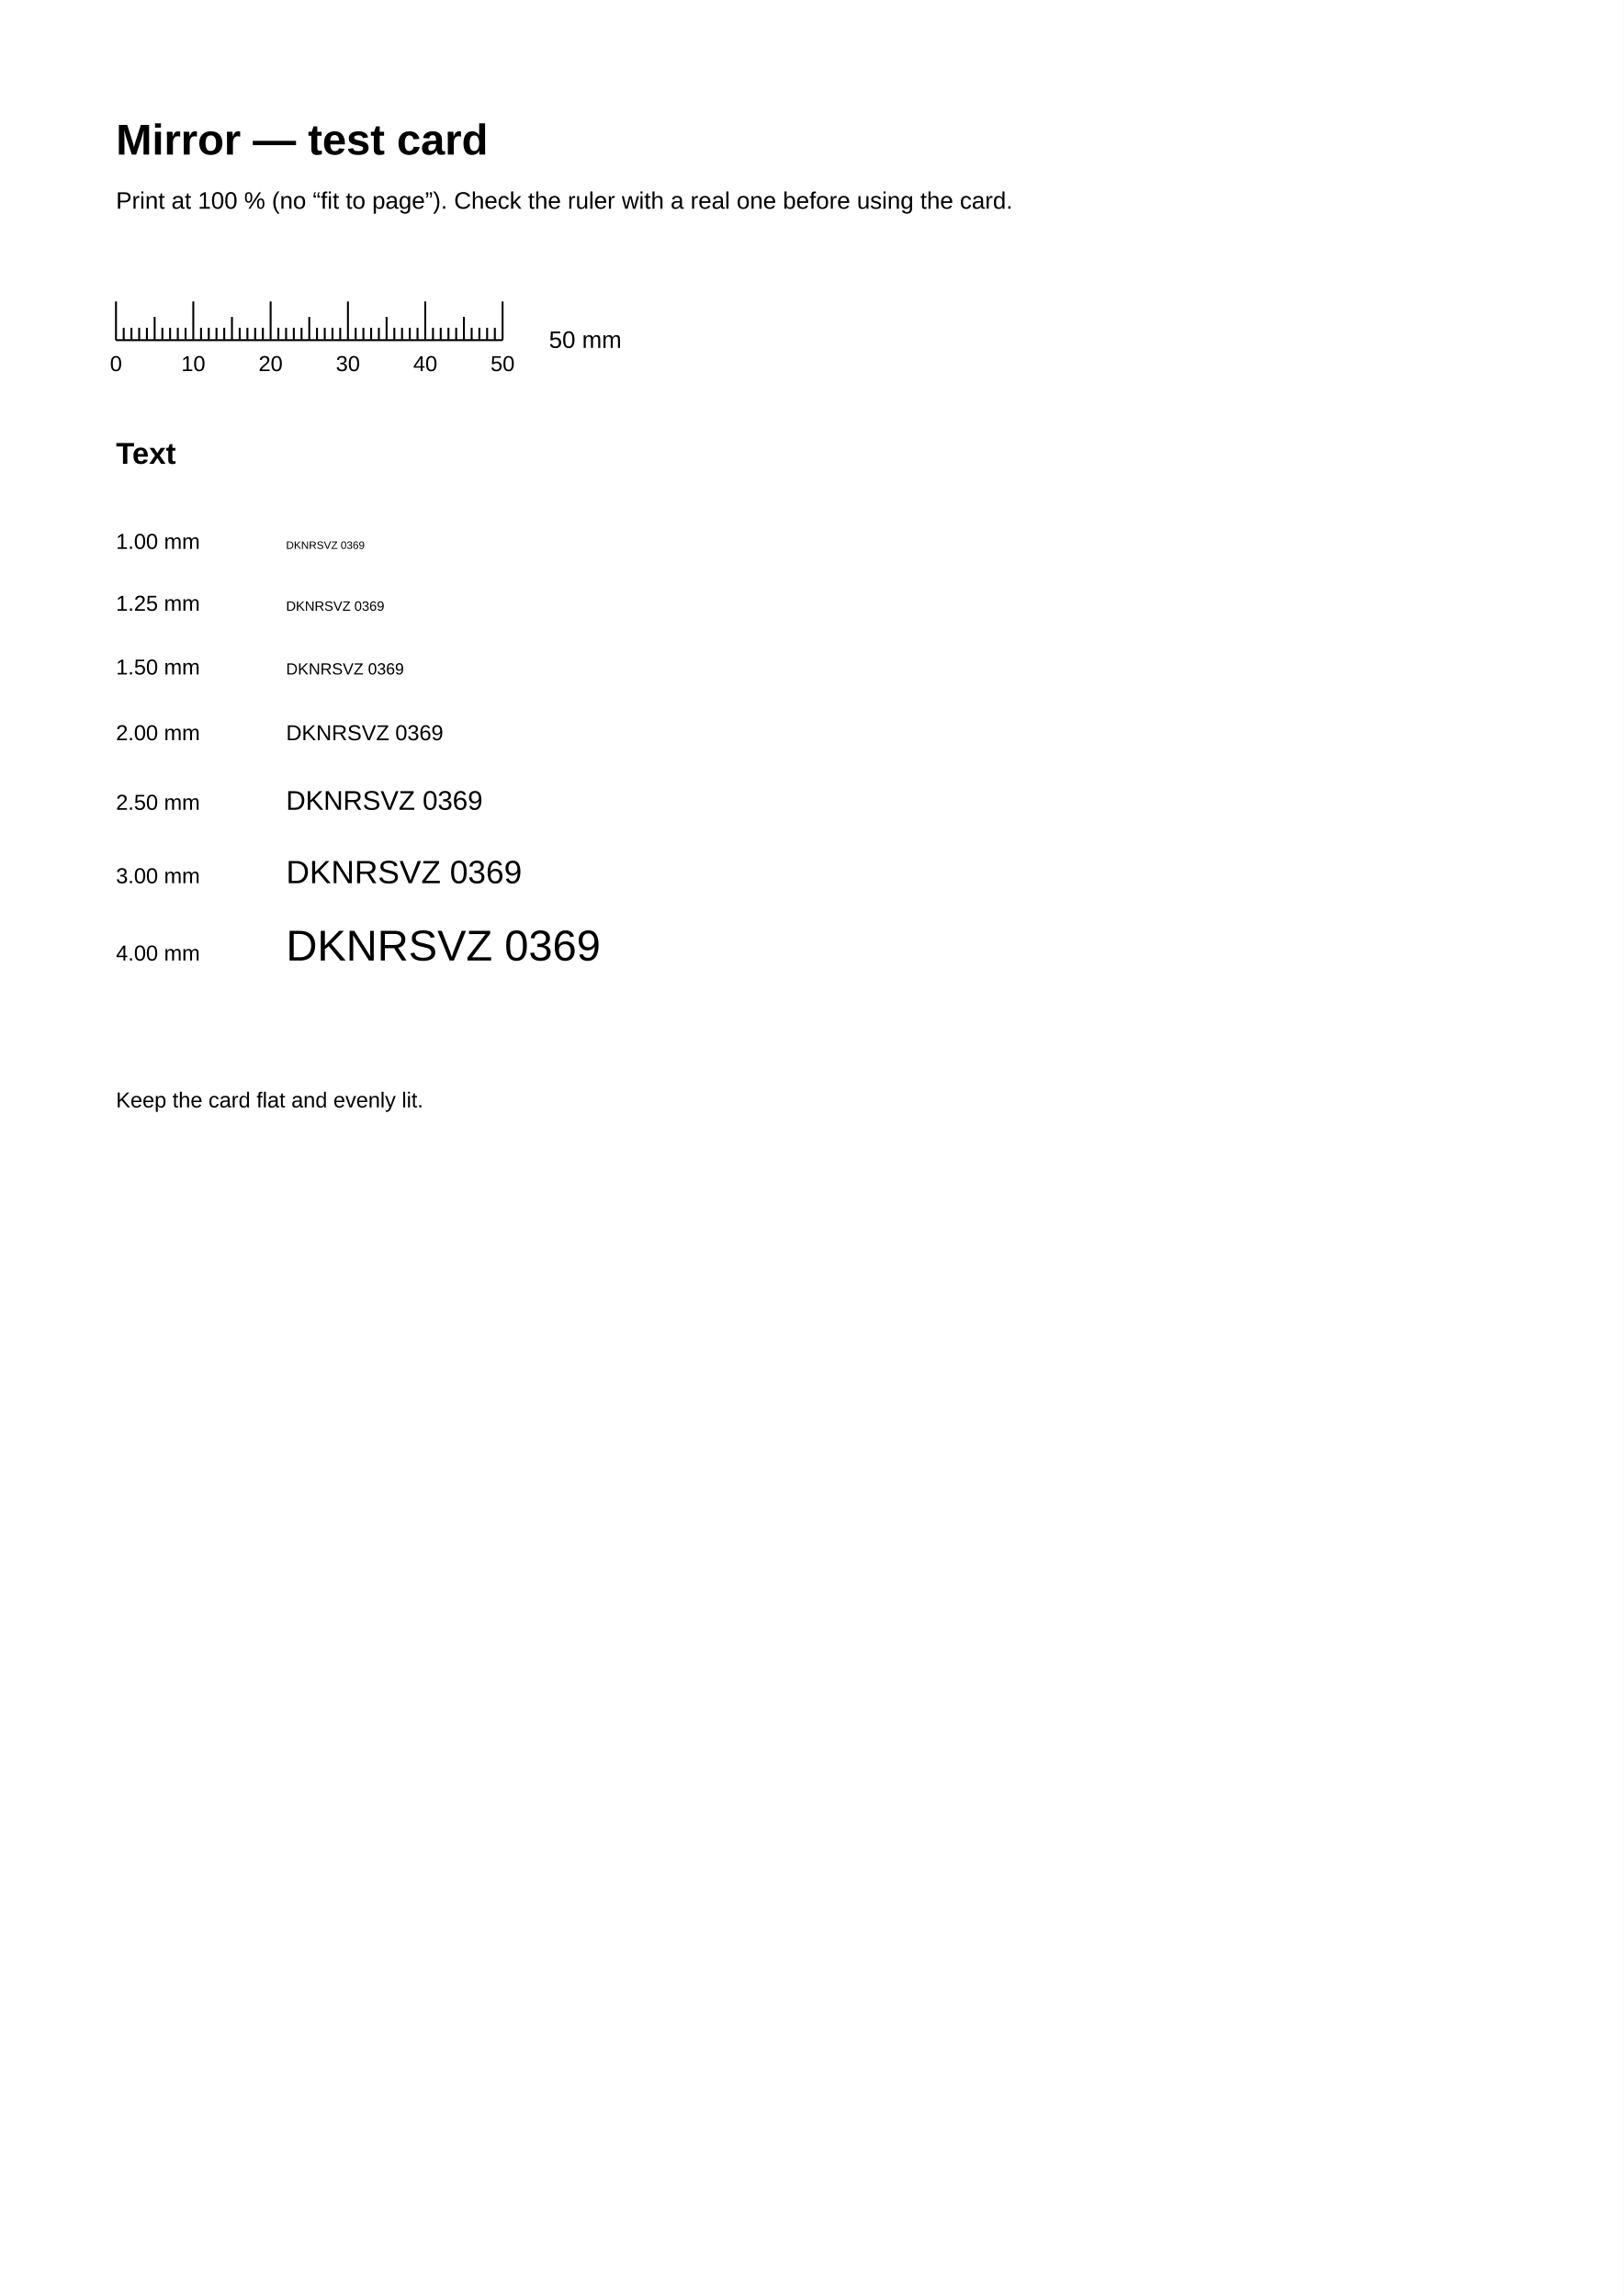
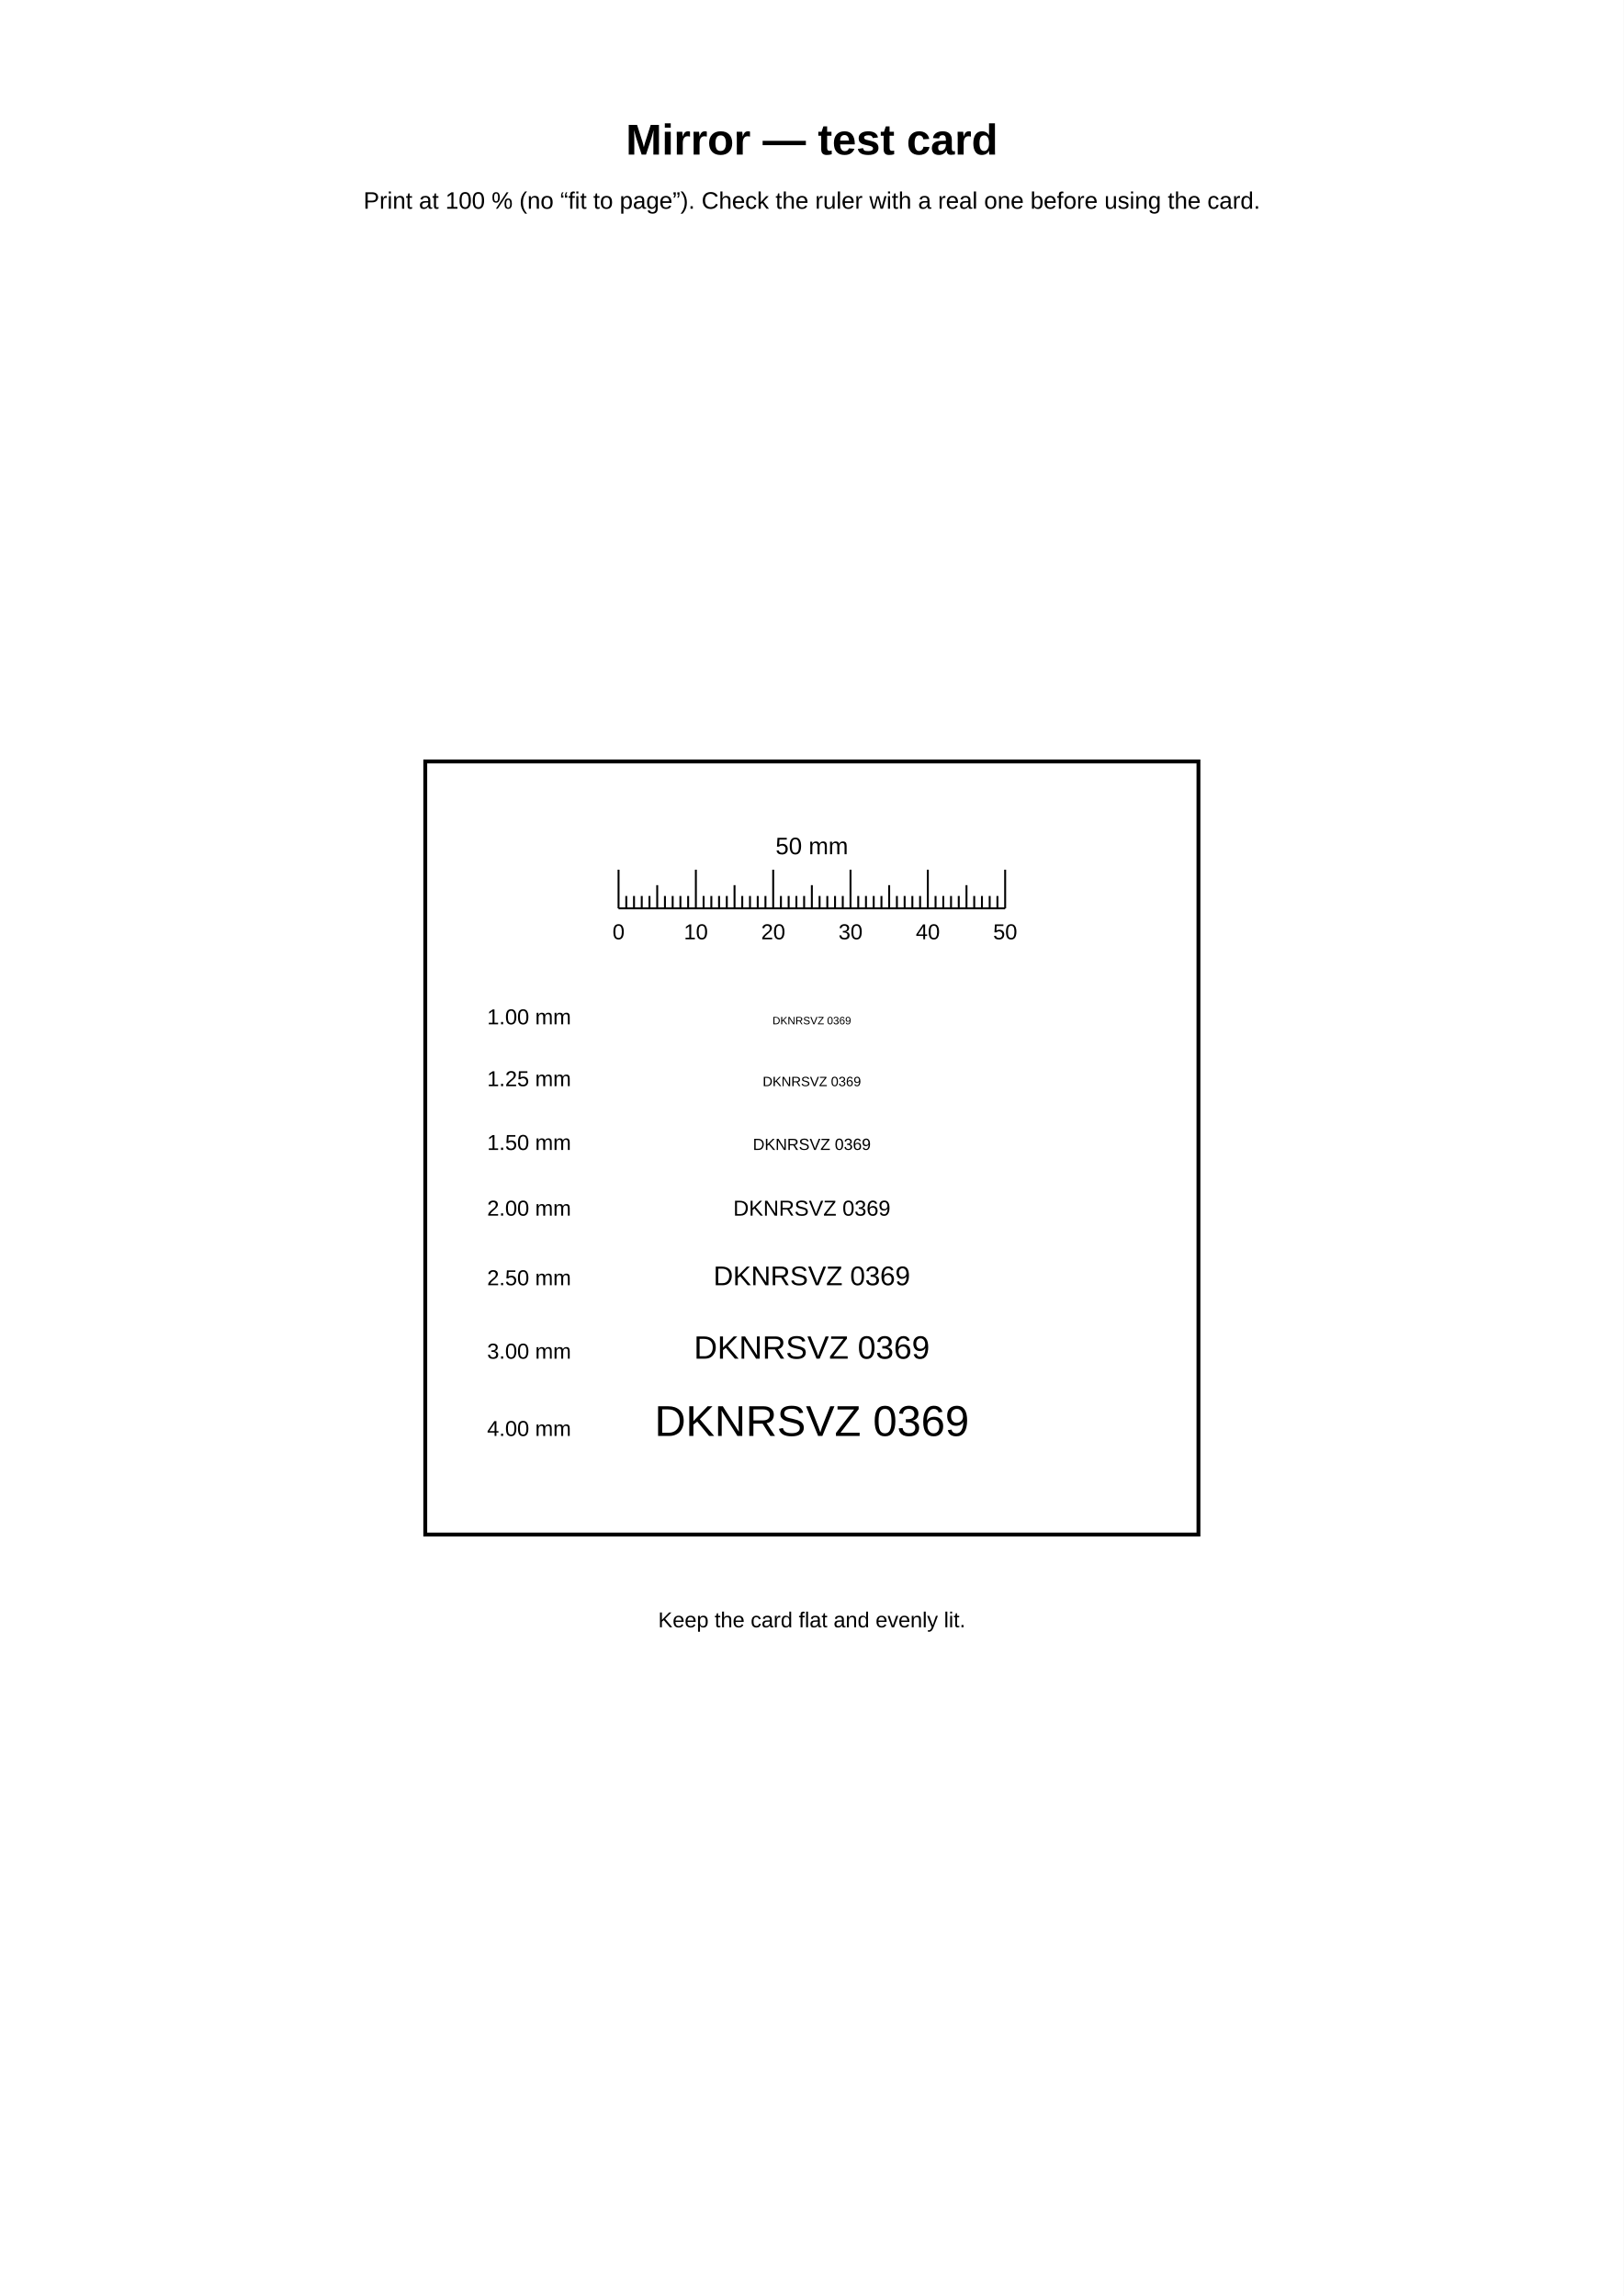
- <svg xmlns="http://www.w3.org/2000/svg" width="210.000mm" height="297.000mm" viewBox="0 0 210 297">
+ <svg xmlns="http://www.w3.org/2000/svg" width="210mm" height="297mm" viewBox="0 0 210 297">
  <rect width="210" height="297" fill="#ffffff" />
  <g fill="#000000">
-     <text x="15" y="20" font-family="Arial, Helvetica, sans-serif" font-size="5.587" font-weight="700">Mirror — test card</text>
-     <text x="15" y="27" font-family="Arial, Helvetica, sans-serif" font-size="3.073">Print at 100 % (no “fit to page”). Check the ruler with a real one before using the card.</text>
+     <text x="105" y="20" font-family="Arial, Helvetica, sans-serif" font-size="5.587" font-weight="700" text-anchor="middle">Mirror — test card</text>
+     <text x="105" y="27" font-family="Arial, Helvetica, sans-serif" font-size="3.073" text-anchor="middle">Print at 100 % (no “fit to page”). Check the ruler with a real one before using the card.</text>
+     <rect x="55" y="98.5" width="100" height="100" fill="none" stroke="#000000" stroke-width="0.5" />
+     <text x="105" y="110.5" font-family="Arial, Helvetica, sans-serif" font-size="3.073" text-anchor="middle">50 mm</text>
    <g stroke="#000000" stroke-width="0.25">
-       <line x1="15" y1="44" x2="65" y2="44" />
-       <line x1="15" y1="44" x2="15" y2="39" />
-       <line x1="16" y1="44" x2="16" y2="42.4" />
-       <line x1="17" y1="44" x2="17" y2="42.4" />
-       <line x1="18" y1="44" x2="18" y2="42.4" />
-       <line x1="19" y1="44" x2="19" y2="42.4" />
-       <line x1="20" y1="44" x2="20" y2="41" />
-       <line x1="21" y1="44" x2="21" y2="42.4" />
-       <line x1="22" y1="44" x2="22" y2="42.4" />
-       <line x1="23" y1="44" x2="23" y2="42.4" />
-       <line x1="24" y1="44" x2="24" y2="42.4" />
-       <line x1="25" y1="44" x2="25" y2="39" />
-       <line x1="26" y1="44" x2="26" y2="42.4" />
-       <line x1="27" y1="44" x2="27" y2="42.4" />
-       <line x1="28" y1="44" x2="28" y2="42.4" />
-       <line x1="29" y1="44" x2="29" y2="42.4" />
-       <line x1="30" y1="44" x2="30" y2="41" />
-       <line x1="31" y1="44" x2="31" y2="42.4" />
-       <line x1="32" y1="44" x2="32" y2="42.4" />
-       <line x1="33" y1="44" x2="33" y2="42.4" />
-       <line x1="34" y1="44" x2="34" y2="42.4" />
-       <line x1="35" y1="44" x2="35" y2="39" />
-       <line x1="36" y1="44" x2="36" y2="42.4" />
-       <line x1="37" y1="44" x2="37" y2="42.4" />
-       <line x1="38" y1="44" x2="38" y2="42.4" />
-       <line x1="39" y1="44" x2="39" y2="42.4" />
-       <line x1="40" y1="44" x2="40" y2="41" />
-       <line x1="41" y1="44" x2="41" y2="42.4" />
-       <line x1="42" y1="44" x2="42" y2="42.4" />
-       <line x1="43" y1="44" x2="43" y2="42.4" />
-       <line x1="44" y1="44" x2="44" y2="42.4" />
-       <line x1="45" y1="44" x2="45" y2="39" />
-       <line x1="46" y1="44" x2="46" y2="42.4" />
-       <line x1="47" y1="44" x2="47" y2="42.4" />
-       <line x1="48" y1="44" x2="48" y2="42.4" />
-       <line x1="49" y1="44" x2="49" y2="42.4" />
-       <line x1="50" y1="44" x2="50" y2="41" />
-       <line x1="51" y1="44" x2="51" y2="42.4" />
-       <line x1="52" y1="44" x2="52" y2="42.4" />
-       <line x1="53" y1="44" x2="53" y2="42.4" />
-       <line x1="54" y1="44" x2="54" y2="42.4" />
-       <line x1="55" y1="44" x2="55" y2="39" />
-       <line x1="56" y1="44" x2="56" y2="42.4" />
-       <line x1="57" y1="44" x2="57" y2="42.4" />
-       <line x1="58" y1="44" x2="58" y2="42.4" />
-       <line x1="59" y1="44" x2="59" y2="42.4" />
-       <line x1="60" y1="44" x2="60" y2="41" />
-       <line x1="61" y1="44" x2="61" y2="42.4" />
-       <line x1="62" y1="44" x2="62" y2="42.4" />
-       <line x1="63" y1="44" x2="63" y2="42.4" />
-       <line x1="64" y1="44" x2="64" y2="42.4" />
-       <line x1="65" y1="44" x2="65" y2="39" />
+       <line x1="80" y1="117.5" x2="130" y2="117.5" />
+       <line x1="80" y1="117.5" x2="80" y2="112.5" />
+       <line x1="81" y1="117.5" x2="81" y2="115.9" />
+       <line x1="82" y1="117.5" x2="82" y2="115.9" />
+       <line x1="83" y1="117.5" x2="83" y2="115.9" />
+       <line x1="84" y1="117.5" x2="84" y2="115.9" />
+       <line x1="85" y1="117.5" x2="85" y2="114.5" />
+       <line x1="86" y1="117.5" x2="86" y2="115.9" />
+       <line x1="87" y1="117.5" x2="87" y2="115.9" />
+       <line x1="88" y1="117.5" x2="88" y2="115.9" />
+       <line x1="89" y1="117.5" x2="89" y2="115.9" />
+       <line x1="90" y1="117.5" x2="90" y2="112.5" />
+       <line x1="91" y1="117.5" x2="91" y2="115.9" />
+       <line x1="92" y1="117.5" x2="92" y2="115.9" />
+       <line x1="93" y1="117.5" x2="93" y2="115.9" />
+       <line x1="94" y1="117.5" x2="94" y2="115.9" />
+       <line x1="95" y1="117.5" x2="95" y2="114.5" />
+       <line x1="96" y1="117.5" x2="96" y2="115.9" />
+       <line x1="97" y1="117.5" x2="97" y2="115.9" />
+       <line x1="98" y1="117.5" x2="98" y2="115.9" />
+       <line x1="99" y1="117.5" x2="99" y2="115.9" />
+       <line x1="100" y1="117.5" x2="100" y2="112.5" />
+       <line x1="101" y1="117.5" x2="101" y2="115.9" />
+       <line x1="102" y1="117.5" x2="102" y2="115.9" />
+       <line x1="103" y1="117.5" x2="103" y2="115.9" />
+       <line x1="104" y1="117.5" x2="104" y2="115.9" />
+       <line x1="105" y1="117.5" x2="105" y2="114.5" />
+       <line x1="106" y1="117.5" x2="106" y2="115.9" />
+       <line x1="107" y1="117.5" x2="107" y2="115.9" />
+       <line x1="108" y1="117.5" x2="108" y2="115.9" />
+       <line x1="109" y1="117.5" x2="109" y2="115.9" />
+       <line x1="110" y1="117.5" x2="110" y2="112.5" />
+       <line x1="111" y1="117.5" x2="111" y2="115.9" />
+       <line x1="112" y1="117.5" x2="112" y2="115.9" />
+       <line x1="113" y1="117.5" x2="113" y2="115.9" />
+       <line x1="114" y1="117.5" x2="114" y2="115.9" />
+       <line x1="115" y1="117.5" x2="115" y2="114.5" />
+       <line x1="116" y1="117.5" x2="116" y2="115.9" />
+       <line x1="117" y1="117.5" x2="117" y2="115.9" />
+       <line x1="118" y1="117.5" x2="118" y2="115.9" />
+       <line x1="119" y1="117.5" x2="119" y2="115.9" />
+       <line x1="120" y1="117.5" x2="120" y2="112.5" />
+       <line x1="121" y1="117.5" x2="121" y2="115.9" />
+       <line x1="122" y1="117.5" x2="122" y2="115.9" />
+       <line x1="123" y1="117.5" x2="123" y2="115.9" />
+       <line x1="124" y1="117.5" x2="124" y2="115.9" />
+       <line x1="125" y1="117.5" x2="125" y2="114.5" />
+       <line x1="126" y1="117.5" x2="126" y2="115.9" />
+       <line x1="127" y1="117.5" x2="127" y2="115.9" />
+       <line x1="128" y1="117.5" x2="128" y2="115.9" />
+       <line x1="129" y1="117.5" x2="129" y2="115.9" />
+       <line x1="130" y1="117.5" x2="130" y2="112.5" />
    </g>
-     <text x="15" y="48" font-family="Arial, Helvetica, sans-serif" font-size="2.793" text-anchor="middle">0</text>
-     <text x="25" y="48" font-family="Arial, Helvetica, sans-serif" font-size="2.793" text-anchor="middle">10</text>
-     <text x="35" y="48" font-family="Arial, Helvetica, sans-serif" font-size="2.793" text-anchor="middle">20</text>
-     <text x="45" y="48" font-family="Arial, Helvetica, sans-serif" font-size="2.793" text-anchor="middle">30</text>
-     <text x="55" y="48" font-family="Arial, Helvetica, sans-serif" font-size="2.793" text-anchor="middle">40</text>
-     <text x="65" y="48" font-family="Arial, Helvetica, sans-serif" font-size="2.793" text-anchor="middle">50</text>
-     <text x="71" y="45" font-family="Arial, Helvetica, sans-serif" font-size="3.073">50 mm</text>
-     <text x="15" y="60" font-family="Arial, Helvetica, sans-serif" font-size="3.911" font-weight="700">Text</text>
-     <text x="15" y="71" font-family="Arial, Helvetica, sans-serif" font-size="2.793">1.00 mm</text>
-     <text x="37" y="71" font-family="Arial, Helvetica, sans-serif" font-size="1.397">DKNRSVZ 0369</text>
-     <text x="15" y="79" font-family="Arial, Helvetica, sans-serif" font-size="2.793">1.25 mm</text>
-     <text x="37" y="79" font-family="Arial, Helvetica, sans-serif" font-size="1.746">DKNRSVZ 0369</text>
-     <text x="15" y="87.25" font-family="Arial, Helvetica, sans-serif" font-size="2.793">1.50 mm</text>
-     <text x="37" y="87.25" font-family="Arial, Helvetica, sans-serif" font-size="2.095">DKNRSVZ 0369</text>
-     <text x="15" y="95.75" font-family="Arial, Helvetica, sans-serif" font-size="2.793">2.00 mm</text>
-     <text x="37" y="95.75" font-family="Arial, Helvetica, sans-serif" font-size="2.793">DKNRSVZ 0369</text>
-     <text x="15" y="104.75" font-family="Arial, Helvetica, sans-serif" font-size="2.793">2.50 mm</text>
-     <text x="37" y="104.75" font-family="Arial, Helvetica, sans-serif" font-size="3.492">DKNRSVZ 0369</text>
-     <text x="15" y="114.25" font-family="Arial, Helvetica, sans-serif" font-size="2.793">3.00 mm</text>
-     <text x="37" y="114.25" font-family="Arial, Helvetica, sans-serif" font-size="4.190">DKNRSVZ 0369</text>
-     <text x="15" y="124.25" font-family="Arial, Helvetica, sans-serif" font-size="2.793">4.00 mm</text>
-     <text x="37" y="124.25" font-family="Arial, Helvetica, sans-serif" font-size="5.587">DKNRSVZ 0369</text>
-     <text x="15" y="143.25" font-family="Arial, Helvetica, sans-serif" font-size="2.793">Keep the card flat and evenly lit.</text>
+     <text x="80" y="121.5" font-family="Arial, Helvetica, sans-serif" font-size="2.793" text-anchor="middle">0</text>
+     <text x="90" y="121.5" font-family="Arial, Helvetica, sans-serif" font-size="2.793" text-anchor="middle">10</text>
+     <text x="100" y="121.5" font-family="Arial, Helvetica, sans-serif" font-size="2.793" text-anchor="middle">20</text>
+     <text x="110" y="121.5" font-family="Arial, Helvetica, sans-serif" font-size="2.793" text-anchor="middle">30</text>
+     <text x="120" y="121.5" font-family="Arial, Helvetica, sans-serif" font-size="2.793" text-anchor="middle">40</text>
+     <text x="130" y="121.5" font-family="Arial, Helvetica, sans-serif" font-size="2.793" text-anchor="middle">50</text>
+     <text x="63" y="132.5" font-family="Arial, Helvetica, sans-serif" font-size="2.793">1.00 mm</text>
+     <text x="105" y="132.5" font-family="Arial, Helvetica, sans-serif" font-size="1.397" text-anchor="middle">DKNRSVZ 0369</text>
+     <text x="63" y="140.5" font-family="Arial, Helvetica, sans-serif" font-size="2.793">1.25 mm</text>
+     <text x="105" y="140.5" font-family="Arial, Helvetica, sans-serif" font-size="1.746" text-anchor="middle">DKNRSVZ 0369</text>
+     <text x="63" y="148.75" font-family="Arial, Helvetica, sans-serif" font-size="2.793">1.50 mm</text>
+     <text x="105" y="148.75" font-family="Arial, Helvetica, sans-serif" font-size="2.095" text-anchor="middle">DKNRSVZ 0369</text>
+     <text x="63" y="157.25" font-family="Arial, Helvetica, sans-serif" font-size="2.793">2.00 mm</text>
+     <text x="105" y="157.25" font-family="Arial, Helvetica, sans-serif" font-size="2.793" text-anchor="middle">DKNRSVZ 0369</text>
+     <text x="63" y="166.25" font-family="Arial, Helvetica, sans-serif" font-size="2.793">2.50 mm</text>
+     <text x="105" y="166.25" font-family="Arial, Helvetica, sans-serif" font-size="3.492" text-anchor="middle">DKNRSVZ 0369</text>
+     <text x="63" y="175.75" font-family="Arial, Helvetica, sans-serif" font-size="2.793">3.00 mm</text>
+     <text x="105" y="175.75" font-family="Arial, Helvetica, sans-serif" font-size="4.190" text-anchor="middle">DKNRSVZ 0369</text>
+     <text x="63" y="185.75" font-family="Arial, Helvetica, sans-serif" font-size="2.793">4.00 mm</text>
+     <text x="105" y="185.75" font-family="Arial, Helvetica, sans-serif" font-size="5.587" text-anchor="middle">DKNRSVZ 0369</text>
+     <text x="105" y="210.5" font-family="Arial, Helvetica, sans-serif" font-size="2.793" text-anchor="middle">Keep the card flat and evenly lit.</text>
  </g>
</svg>
